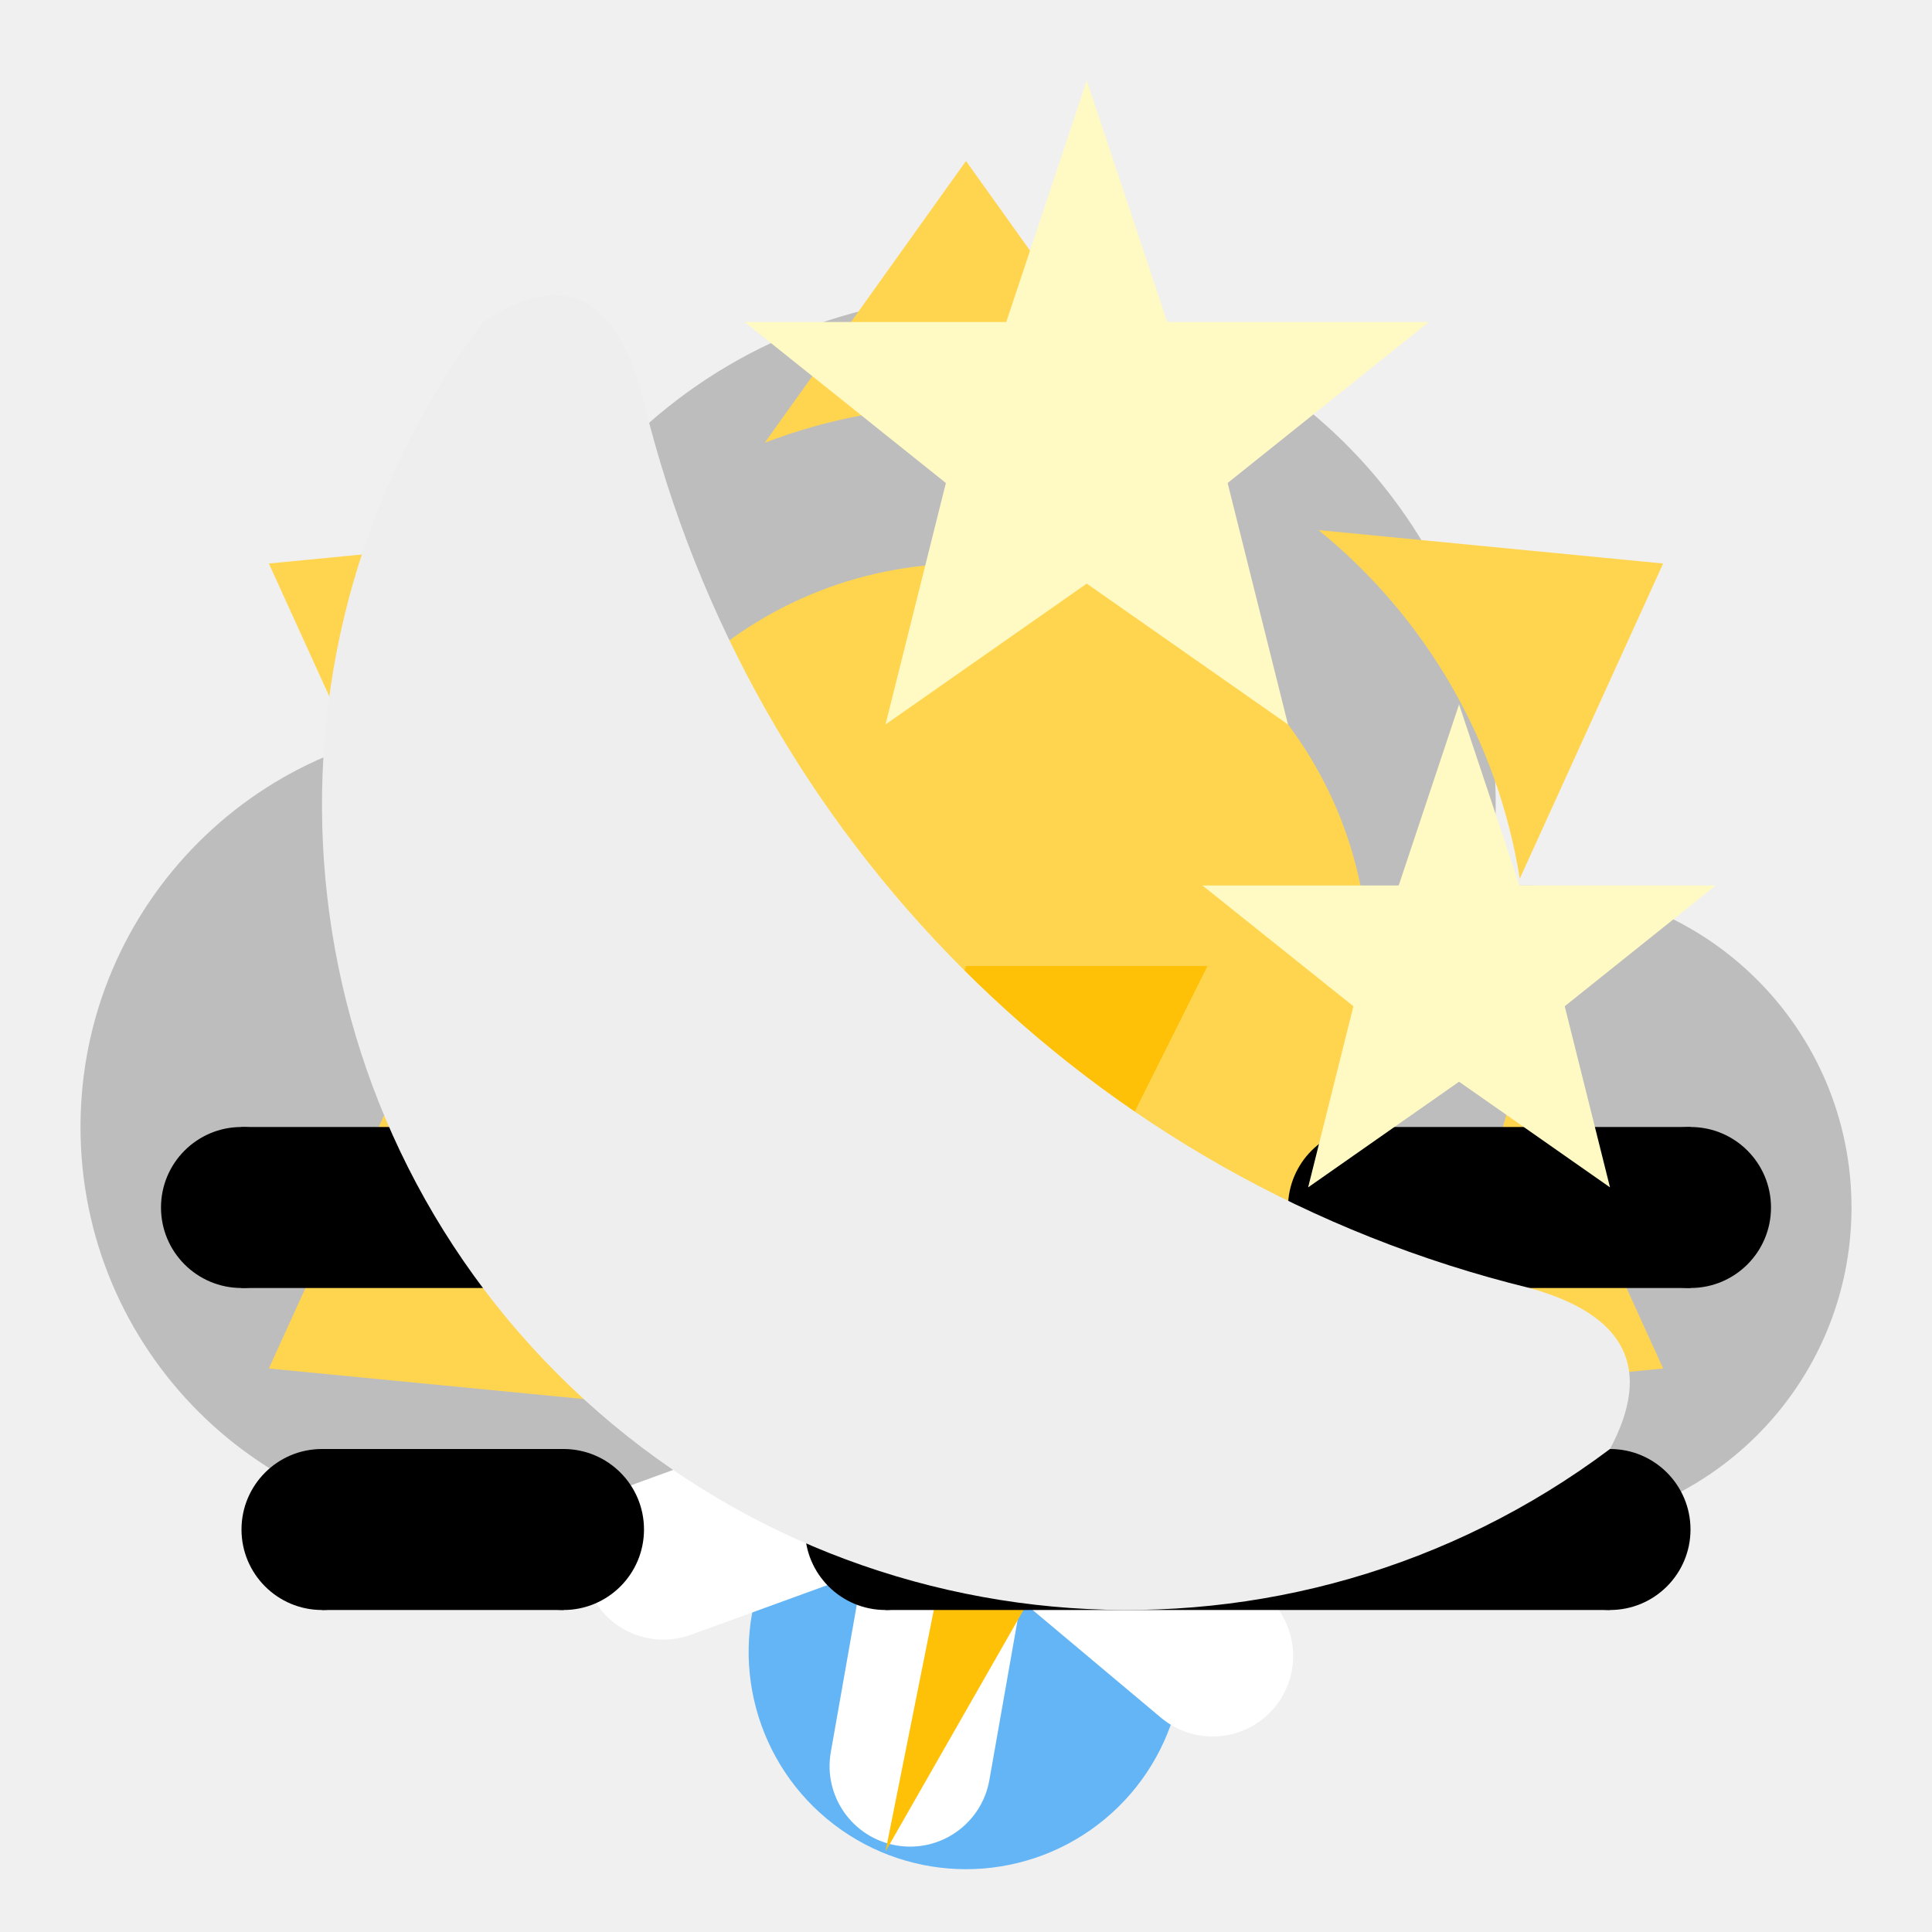
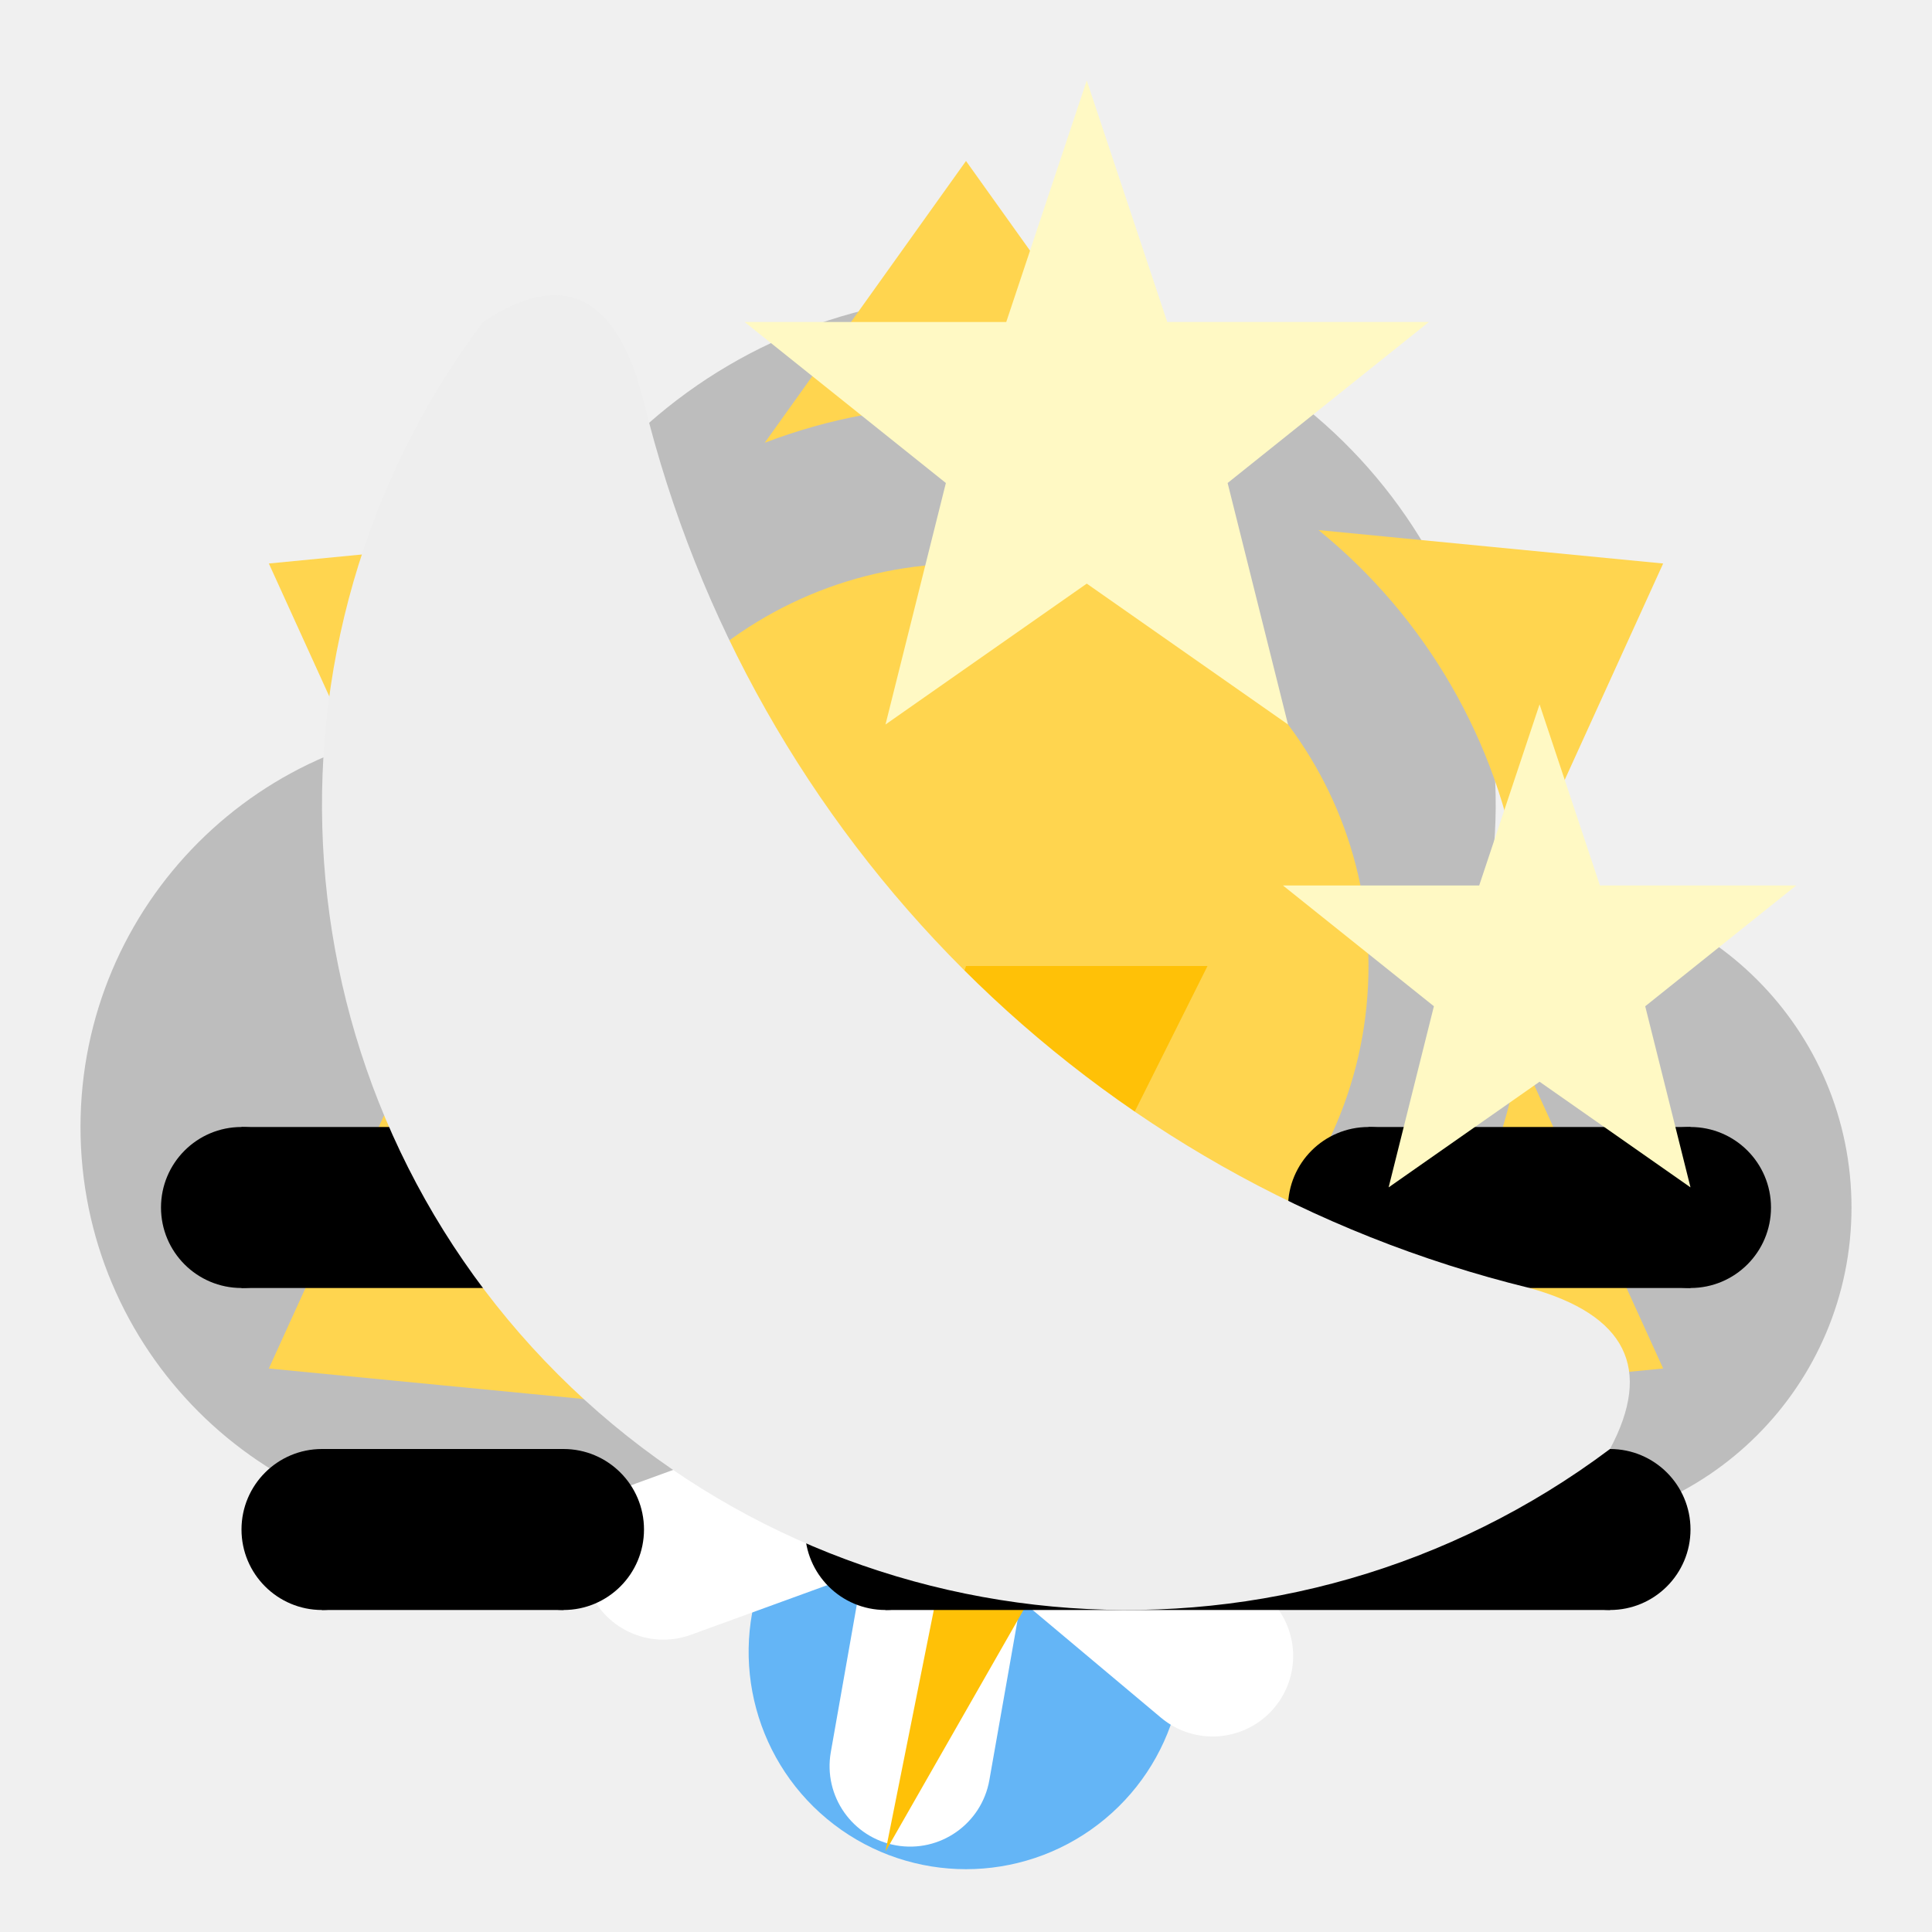
<svg xmlns="http://www.w3.org/2000/svg" xmlns:xlink="http://www.w3.org/1999/xlink" viewBox="0 0 24 24" version="1.1">
  <g id="cloud">
    <path style="fill:#BDBDBD" d="M 6,19                A 5,5 0 0,1 6,9                A 6,6 0 0,1 18.5,11                H 19                A 4,4 0 0,1 19,19                Z" />
  </g>
  <g id="sun">
    <circle style="fill:#ffd54f" id="sphere" cx="12" cy="12" r="5" />
    <path d="M 12,2                L 14.5,5.5                A 7,7 0 0,0 9.5,5.5                Z" id="sunbeam" fill="#ffd54f" />
    <use transform="rotate(60,12,12)" xlink:href="#sunbeam" />
    <use transform="rotate(120,12,12)" xlink:href="#sunbeam" />
    <use transform="rotate(180,12,12)" xlink:href="#sunbeam" />
    <use transform="rotate(240,12,12)" xlink:href="#sunbeam" />
    <use transform="rotate(300,12,12)" xlink:href="#sunbeam" />
  </g>
  <g id="droplet">
    <path style="fill:#64b5f6" d="M 12,15                L 14.5,19.5                A 2.7,2.7 0 1,1 9.5,19.5                Z" />
  </g>
  <g id="snowflake" transform="rotate(10,12,18)">
    <path fill="#ffffff" id="snowflake_branch" d="M 11,14                A 1,1 0 0,1 13,14                V 22                A 1,1 0 0,1 11,22                Z" />
    <use transform="rotate(60,12,18)" xlink:href="#snowflake_branch" />
    <use transform="rotate(120,12,18)" xlink:href="#snowflake_branch" />
  </g>
  <g id="lightning">
    <path style="fill:#FFC107" d="M 12,12                H 15                L 13,16                H 15                L 11,23                L 12,18                H 10                Z" />
  </g>
  <g id="haze">
    <circle cx="3" cy="15" r="1" />
    <rect x="3" y="14" width="10" height="2" />
    <circle cx="13" cy="15" r="1" />
    <circle cx="17" cy="15" r="1" />
    <rect x="17" y="14" width="4" height="2" />
    <circle cx="21" cy="15" r="1" />
    <circle cx="4" cy="19" r="1" />
    <rect x="4" y="18" width="3" height="2" />
    <circle cx="7" cy="19" r="1" />
    <circle cx="11" cy="19" r="1" />
    <rect x="11" y="18" width="9" height="2" />
    <circle cx="20" cy="19" r="1" />
  </g>
  <g id="night">
    <polygon id="star" style="fill:#FFF9C4" points="13.5,1                     14.5,4                     17.75,4                     15.25,6                     16,9                     13.5,7.25                     11,9                     11.75,6                     9.25,4                     12.5,4" />
-     <use transform="translate(8,8) scale(0.75)" xlink:href="#star" />
+     <use transform="translate(9,8) scale(0.75)" xlink:href="#star" />
    <path style="fill:#EEEEEE" d="M 6,4                A 10,10 0 0,0 20,18                Q 20.8,16.5 19,16                A 15,15 0 0,1 8,5                Q 7.5,3 6,4                Z" />
  </g>
</svg>
